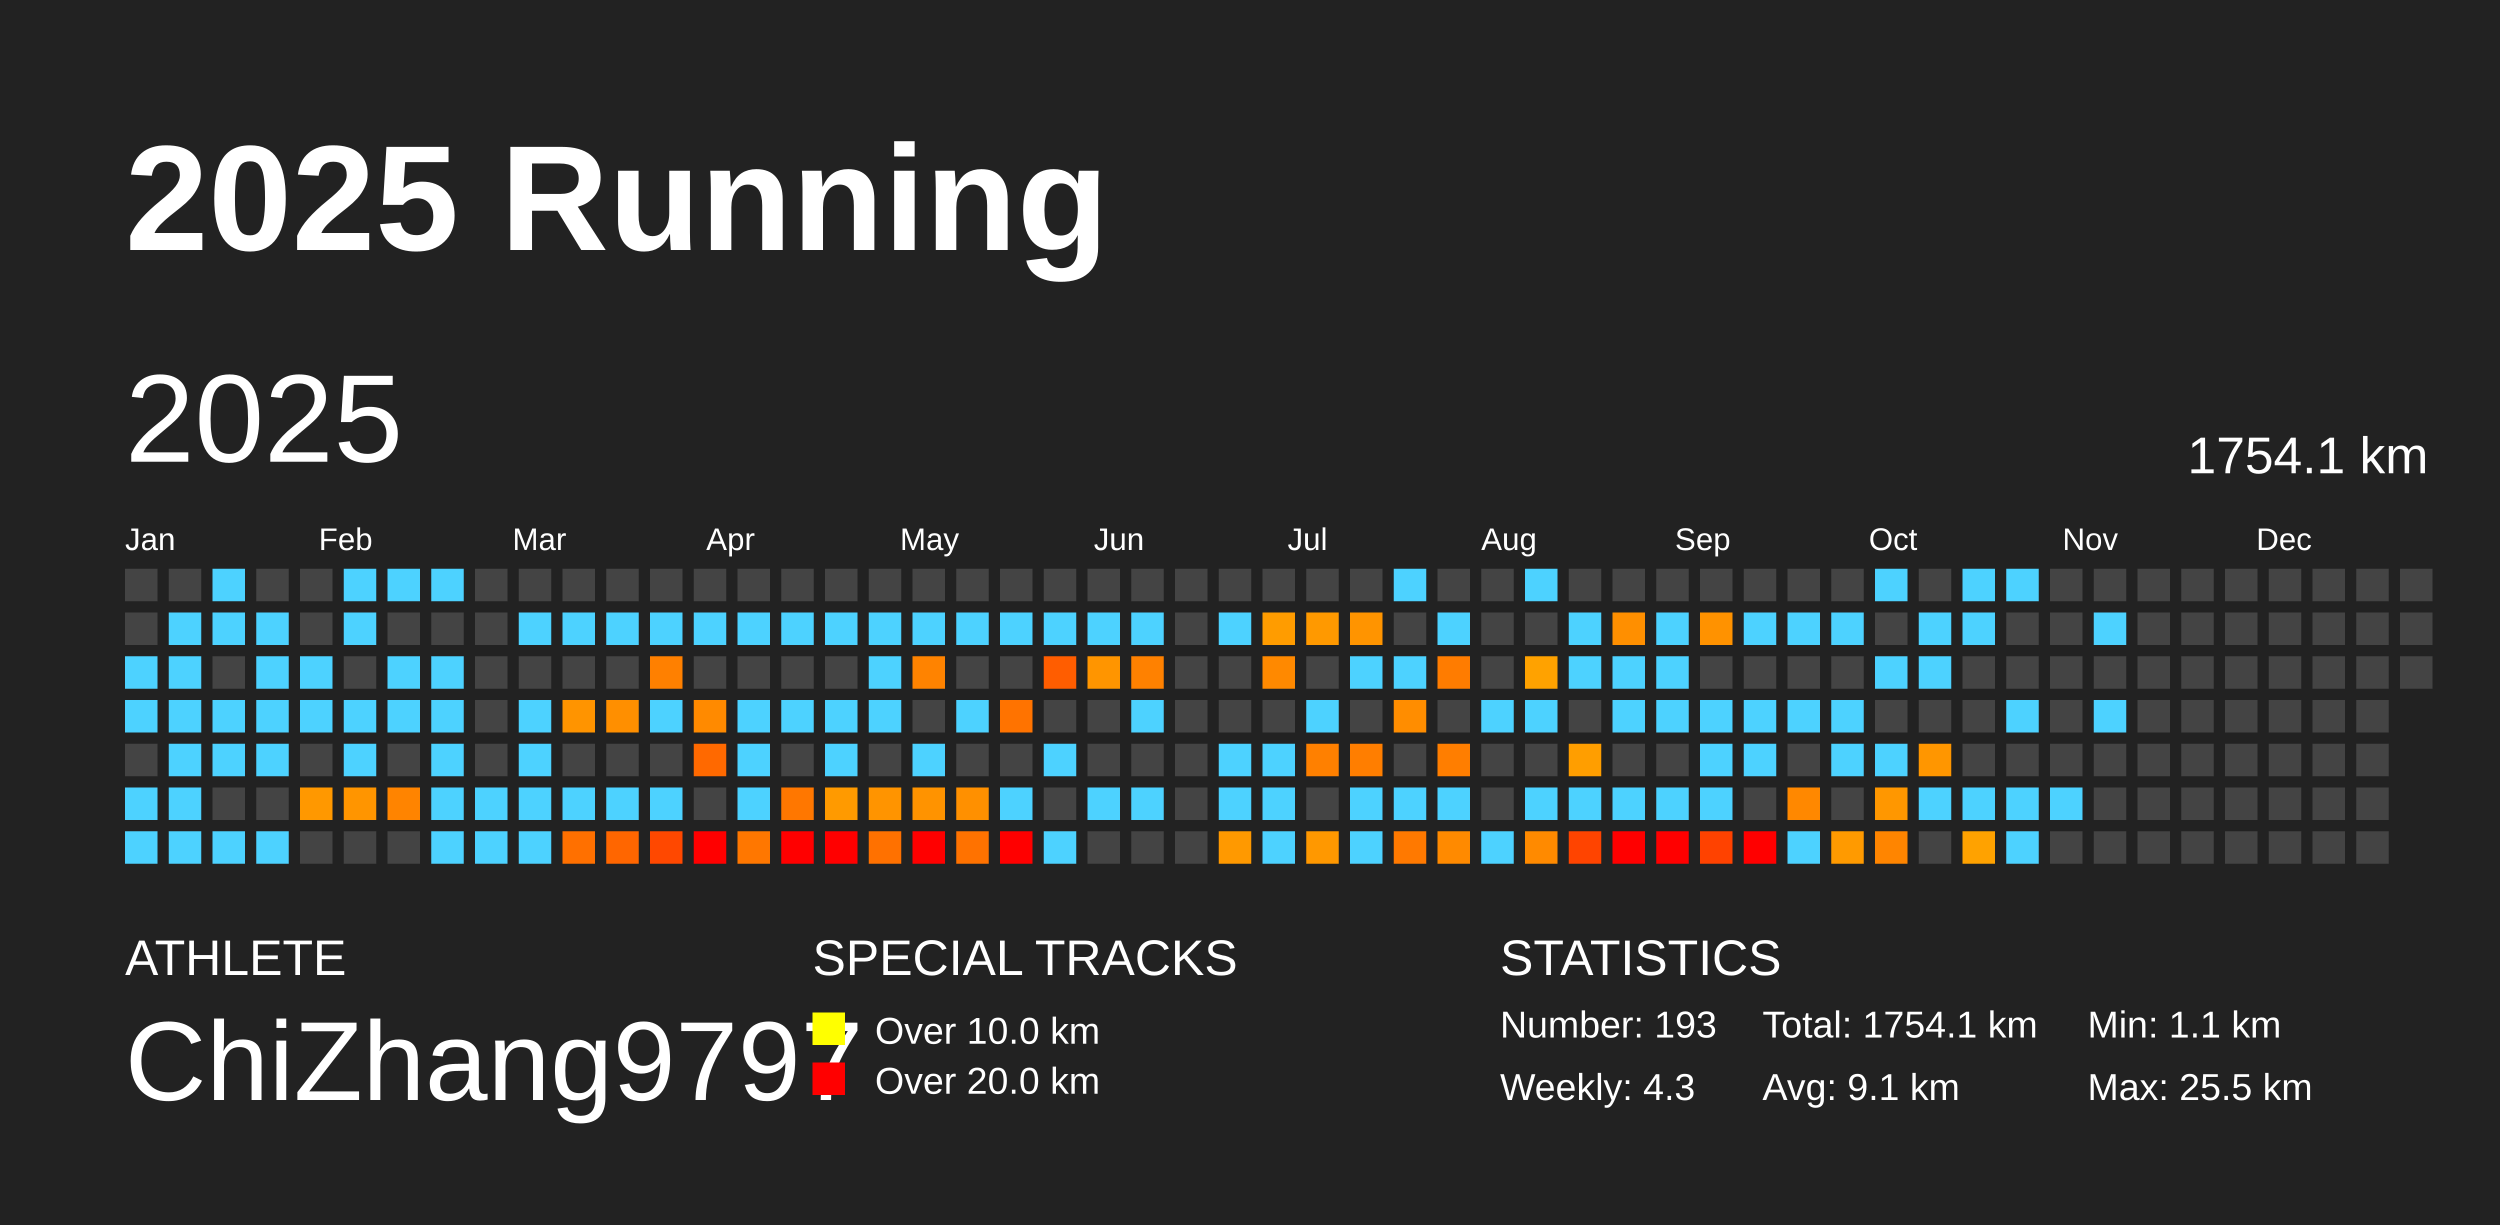
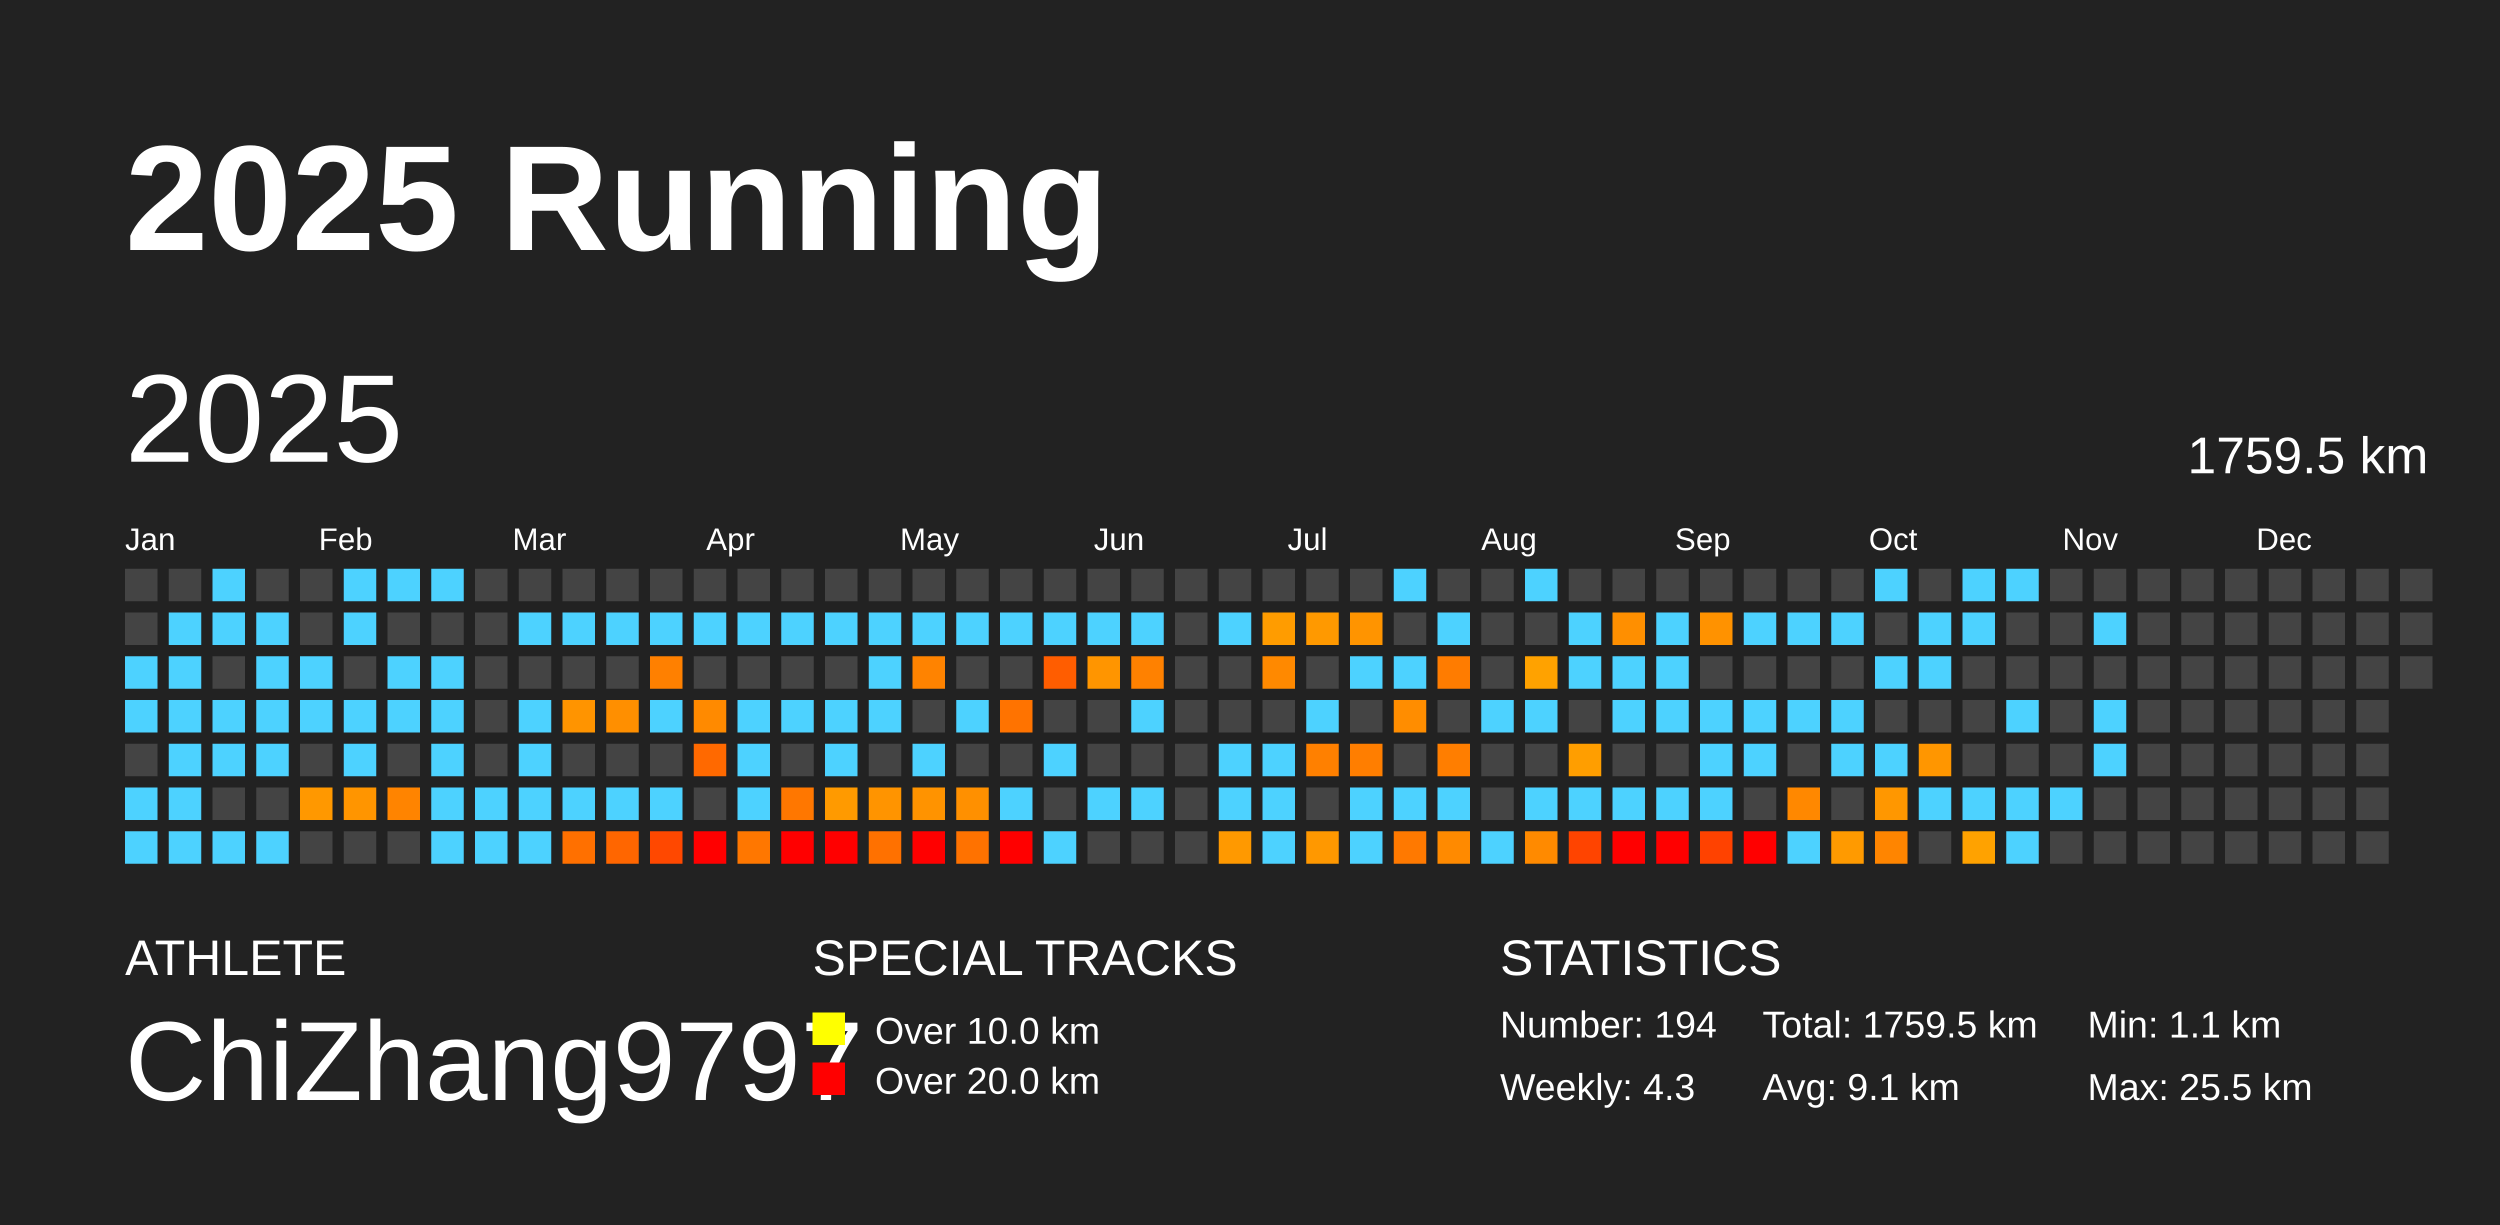
<svg xmlns="http://www.w3.org/2000/svg" baseProfile="full" height="98mm" version="1.1" viewBox="0,0,200,98" width="200mm">
  <defs />
  <rect fill="#222222" height="98" width="200" x="0" y="0" />
  <text fill="#FFFFFF" style="font-size:12px; font-family:Arial; font-weight:bold;" x="10" y="20">2025 Running</text>
  <text fill="#FFFFFF" style="font-size:4px; font-family:Arial" x="10" y="78">ATHLETE</text>
  <text fill="#FFFFFF" style="font-size:9px; font-family:Arial" x="10" y="88">ChiZhang9797</text>
  <text fill="#FFFFFF" style="font-size:4px; font-family:Arial" x="65" y="78">SPECIAL TRACKS</text>
  <rect fill="yellow" height="2.6" width="2.6" x="65" y="81" />
  <text fill="#FFFFFF" style="font-size:3px; font-family:Arial" x="70" y="83.5">Over 10.0 km</text>
  <rect fill="red" height="2.6" width="2.6" x="65" y="85" />
  <text fill="#FFFFFF" style="font-size:3px; font-family:Arial" x="70" y="87.5">Over 20.0 km</text>
  <text fill="#FFFFFF" style="font-size:4px; font-family:Arial" x="120" y="78">STATISTICS</text>
-   <text fill="#FFFFFF" style="font-size:3px; font-family:Arial" x="120" y="83">Number: 193</text>
+   <text fill="#FFFFFF" style="font-size:3px; font-family:Arial" x="120" y="83">Number: 194</text>
  <text fill="#FFFFFF" style="font-size:3px; font-family:Arial" x="120" y="88">Weekly: 4.3</text>
-   <text fill="#FFFFFF" style="font-size:3px; font-family:Arial" x="141" y="83">Total: 1754.1 km</text>
+   <text fill="#FFFFFF" style="font-size:3px; font-family:Arial" x="141" y="83">Total: 1759.5 km</text>
  <text fill="#FFFFFF" style="font-size:3px; font-family:Arial" x="141" y="88">Avg: 9.1 km</text>
  <text fill="#FFFFFF" style="font-size:3px; font-family:Arial" x="167" y="83">Min: 1.1 km</text>
  <text fill="#FFFFFF" style="font-size:3px; font-family:Arial" x="167" y="88">Max: 25.5 km</text>
  <text dominant-baseline="hanging" fill="#FFFFFF" style="font-size:10.0px; font-family:Arial;" x="10" y="30">2025</text>
-   <text dominant-baseline="hanging" fill="#FFFFFF" style="font-size:4.125px; font-family:Arial;" x="175" y="35">1754.1 km</text>
+   <text dominant-baseline="hanging" fill="#FFFFFF" style="font-size:4.125px; font-family:Arial;" x="175" y="35">1759.5 km</text>
  <text fill="#FFFFFF" style="font-size:2.5px; font-family:Arial" x="10.0" y="44">Jan</text>
  <text fill="#FFFFFF" style="font-size:2.5px; font-family:Arial" x="25.5" y="44">Feb</text>
  <text fill="#FFFFFF" style="font-size:2.5px; font-family:Arial" x="41.0" y="44">Mar</text>
  <text fill="#FFFFFF" style="font-size:2.5px; font-family:Arial" x="56.5" y="44">Apr</text>
  <text fill="#FFFFFF" style="font-size:2.5px; font-family:Arial" x="72.0" y="44">May</text>
  <text fill="#FFFFFF" style="font-size:2.5px; font-family:Arial" x="87.5" y="44">Jun</text>
  <text fill="#FFFFFF" style="font-size:2.5px; font-family:Arial" x="103.0" y="44">Jul</text>
  <text fill="#FFFFFF" style="font-size:2.5px; font-family:Arial" x="118.5" y="44">Aug</text>
  <text fill="#FFFFFF" style="font-size:2.5px; font-family:Arial" x="134.0" y="44">Sep</text>
  <text fill="#FFFFFF" style="font-size:2.5px; font-family:Arial" x="149.5" y="44">Oct</text>
  <text fill="#FFFFFF" style="font-size:2.5px; font-family:Arial" x="165.0" y="44">Nov</text>
  <text fill="#FFFFFF" style="font-size:2.5px; font-family:Arial" x="180.5" y="44">Dec</text>
  <rect fill="#444444" height="2.6" width="2.6" x="10.0" y="45.5" />
  <rect fill="#444444" height="2.6" width="2.6" x="10.0" y="49.0" />
  <rect fill="#4dd2ff" height="2.6" width="2.6" x="10.0" y="52.5" />
  <rect fill="#4dd2ff" height="2.6" width="2.6" x="10.0" y="56.0" />
  <rect fill="#444444" height="2.6" width="2.6" x="10.0" y="59.5" />
  <rect fill="#4dd2ff" height="2.6" width="2.6" x="10.0" y="63.0" />
  <rect fill="#4dd2ff" height="2.6" width="2.6" x="10.0" y="66.5" />
  <rect fill="#444444" height="2.6" width="2.6" x="13.5" y="45.5" />
  <rect fill="#4dd2ff" height="2.6" width="2.6" x="13.5" y="49.0" />
  <rect fill="#4dd2ff" height="2.6" width="2.6" x="13.5" y="52.5" />
  <rect fill="#4dd2ff" height="2.6" width="2.6" x="13.5" y="56.0" />
  <rect fill="#4dd2ff" height="2.6" width="2.6" x="13.5" y="59.5" />
  <rect fill="#4dd2ff" height="2.6" width="2.6" x="13.5" y="63.0" />
  <rect fill="#4dd2ff" height="2.6" width="2.6" x="13.5" y="66.5" />
  <rect fill="#4dd2ff" height="2.6" width="2.6" x="17.0" y="45.5" />
  <rect fill="#4dd2ff" height="2.6" width="2.6" x="17.0" y="49.0" />
  <rect fill="#444444" height="2.6" width="2.6" x="17.0" y="52.5" />
  <rect fill="#4dd2ff" height="2.6" width="2.6" x="17.0" y="56.0" />
  <rect fill="#4dd2ff" height="2.6" width="2.6" x="17.0" y="59.5" />
  <rect fill="#444444" height="2.6" width="2.6" x="17.0" y="63.0" />
  <rect fill="#4dd2ff" height="2.6" width="2.6" x="17.0" y="66.5" />
  <rect fill="#444444" height="2.6" width="2.6" x="20.5" y="45.5" />
  <rect fill="#4dd2ff" height="2.6" width="2.6" x="20.5" y="49.0" />
  <rect fill="#4dd2ff" height="2.6" width="2.6" x="20.5" y="52.5" />
  <rect fill="#4dd2ff" height="2.6" width="2.6" x="20.5" y="56.0" />
  <rect fill="#4dd2ff" height="2.6" width="2.6" x="20.5" y="59.5" />
  <rect fill="#444444" height="2.6" width="2.6" x="20.5" y="63.0" />
  <rect fill="#4dd2ff" height="2.6" width="2.6" x="20.5" y="66.5" />
  <rect fill="#444444" height="2.6" width="2.6" x="24.0" y="45.5" />
  <rect fill="#444444" height="2.6" width="2.6" x="24.0" y="49.0" />
  <rect fill="#4dd2ff" height="2.6" width="2.6" x="24.0" y="52.5" />
  <rect fill="#4dd2ff" height="2.6" width="2.6" x="24.0" y="56.0" />
  <rect fill="#444444" height="2.6" width="2.6" x="24.0" y="59.5" />
  <rect fill="#ff9800" height="2.6" width="2.6" x="24.0" y="63.0" />
  <rect fill="#444444" height="2.6" width="2.6" x="24.0" y="66.5" />
  <rect fill="#4dd2ff" height="2.6" width="2.6" x="27.5" y="45.5" />
  <rect fill="#4dd2ff" height="2.6" width="2.6" x="27.5" y="49.0" />
  <rect fill="#444444" height="2.6" width="2.6" x="27.5" y="52.5" />
  <rect fill="#4dd2ff" height="2.6" width="2.6" x="27.5" y="56.0" />
  <rect fill="#4dd2ff" height="2.6" width="2.6" x="27.5" y="59.5" />
  <rect fill="#ff9500" height="2.6" width="2.6" x="27.5" y="63.0" />
  <rect fill="#444444" height="2.6" width="2.6" x="27.5" y="66.5" />
  <rect fill="#4dd2ff" height="2.6" width="2.6" x="31.0" y="45.5" />
  <rect fill="#444444" height="2.6" width="2.6" x="31.0" y="49.0" />
  <rect fill="#4dd2ff" height="2.6" width="2.6" x="31.0" y="52.5" />
  <rect fill="#4dd2ff" height="2.6" width="2.6" x="31.0" y="56.0" />
  <rect fill="#444444" height="2.6" width="2.6" x="31.0" y="59.5" />
  <rect fill="#ff8400" height="2.6" width="2.6" x="31.0" y="63.0" />
  <rect fill="#444444" height="2.6" width="2.6" x="31.0" y="66.5" />
  <rect fill="#4dd2ff" height="2.6" width="2.6" x="34.5" y="45.5" />
  <rect fill="#444444" height="2.6" width="2.6" x="34.5" y="49.0" />
  <rect fill="#4dd2ff" height="2.6" width="2.6" x="34.5" y="52.5" />
  <rect fill="#4dd2ff" height="2.6" width="2.6" x="34.5" y="56.0" />
  <rect fill="#4dd2ff" height="2.6" width="2.6" x="34.5" y="59.5" />
  <rect fill="#4dd2ff" height="2.6" width="2.6" x="34.5" y="63.0" />
  <rect fill="#4dd2ff" height="2.6" width="2.6" x="34.5" y="66.5" />
  <rect fill="#444444" height="2.6" width="2.6" x="38.0" y="45.5" />
  <rect fill="#444444" height="2.6" width="2.6" x="38.0" y="49.0" />
  <rect fill="#444444" height="2.6" width="2.6" x="38.0" y="52.5" />
  <rect fill="#444444" height="2.6" width="2.6" x="38.0" y="56.0" />
  <rect fill="#444444" height="2.6" width="2.6" x="38.0" y="59.5" />
  <rect fill="#4dd2ff" height="2.6" width="2.6" x="38.0" y="63.0" />
  <rect fill="#4dd2ff" height="2.6" width="2.6" x="38.0" y="66.5" />
  <rect fill="#444444" height="2.6" width="2.6" x="41.5" y="45.5" />
  <rect fill="#4dd2ff" height="2.6" width="2.6" x="41.5" y="49.0" />
  <rect fill="#444444" height="2.6" width="2.6" x="41.5" y="52.5" />
  <rect fill="#4dd2ff" height="2.6" width="2.6" x="41.5" y="56.0" />
  <rect fill="#4dd2ff" height="2.6" width="2.6" x="41.5" y="59.5" />
  <rect fill="#4dd2ff" height="2.6" width="2.6" x="41.5" y="63.0" />
  <rect fill="#4dd2ff" height="2.6" width="2.6" x="41.5" y="66.5" />
  <rect fill="#444444" height="2.6" width="2.6" x="45.0" y="45.5" />
  <rect fill="#4dd2ff" height="2.6" width="2.6" x="45.0" y="49.0" />
  <rect fill="#444444" height="2.6" width="2.6" x="45.0" y="52.5" />
  <rect fill="#ff9400" height="2.6" width="2.6" x="45.0" y="56.0" />
  <rect fill="#444444" height="2.6" width="2.6" x="45.0" y="59.5" />
  <rect fill="#4dd2ff" height="2.6" width="2.6" x="45.0" y="63.0" />
  <rect fill="#ff7000" height="2.6" width="2.6" x="45.0" y="66.5" />
  <rect fill="#444444" height="2.6" width="2.6" x="48.5" y="45.5" />
  <rect fill="#4dd2ff" height="2.6" width="2.6" x="48.5" y="49.0" />
  <rect fill="#444444" height="2.6" width="2.6" x="48.5" y="52.5" />
  <rect fill="#ff8f00" height="2.6" width="2.6" x="48.5" y="56.0" />
  <rect fill="#444444" height="2.6" width="2.6" x="48.5" y="59.5" />
  <rect fill="#4dd2ff" height="2.6" width="2.6" x="48.5" y="63.0" />
  <rect fill="#ff6600" height="2.6" width="2.6" x="48.5" y="66.5" />
  <rect fill="#444444" height="2.6" width="2.6" x="52.0" y="45.5" />
  <rect fill="#4dd2ff" height="2.6" width="2.6" x="52.0" y="49.0" />
  <rect fill="#ff8000" height="2.6" width="2.6" x="52.0" y="52.5" />
  <rect fill="#4dd2ff" height="2.6" width="2.6" x="52.0" y="56.0" />
  <rect fill="#444444" height="2.6" width="2.6" x="52.0" y="59.5" />
  <rect fill="#4dd2ff" height="2.6" width="2.6" x="52.0" y="63.0" />
  <rect fill="#ff4800" height="2.6" width="2.6" x="52.0" y="66.5" />
  <rect fill="#444444" height="2.6" width="2.6" x="55.5" y="45.5" />
  <rect fill="#4dd2ff" height="2.6" width="2.6" x="55.5" y="49.0" />
  <rect fill="#444444" height="2.6" width="2.6" x="55.5" y="52.5" />
  <rect fill="#ff8a00" height="2.6" width="2.6" x="55.5" y="56.0" />
  <rect fill="#ff6900" height="2.6" width="2.6" x="55.5" y="59.5" />
  <rect fill="#444444" height="2.6" width="2.6" x="55.5" y="63.0" />
  <rect fill="red" height="2.6" width="2.6" x="55.5" y="66.5" />
  <rect fill="#444444" height="2.6" width="2.6" x="59.0" y="45.5" />
  <rect fill="#4dd2ff" height="2.6" width="2.6" x="59.0" y="49.0" />
  <rect fill="#444444" height="2.6" width="2.6" x="59.0" y="52.5" />
  <rect fill="#4dd2ff" height="2.6" width="2.6" x="59.0" y="56.0" />
  <rect fill="#4dd2ff" height="2.6" width="2.6" x="59.0" y="59.5" />
  <rect fill="#4dd2ff" height="2.6" width="2.6" x="59.0" y="63.0" />
  <rect fill="#ff7700" height="2.6" width="2.6" x="59.0" y="66.5" />
  <rect fill="#444444" height="2.6" width="2.6" x="62.5" y="45.5" />
  <rect fill="#4dd2ff" height="2.6" width="2.6" x="62.5" y="49.0" />
  <rect fill="#444444" height="2.6" width="2.6" x="62.5" y="52.5" />
  <rect fill="#4dd2ff" height="2.6" width="2.6" x="62.5" y="56.0" />
  <rect fill="#444444" height="2.6" width="2.6" x="62.5" y="59.5" />
  <rect fill="#ff7700" height="2.6" width="2.6" x="62.5" y="63.0" />
  <rect fill="red" height="2.6" width="2.6" x="62.5" y="66.5" />
  <rect fill="#444444" height="2.6" width="2.6" x="66.0" y="45.5" />
  <rect fill="#4dd2ff" height="2.6" width="2.6" x="66.0" y="49.0" />
  <rect fill="#444444" height="2.6" width="2.6" x="66.0" y="52.5" />
  <rect fill="#4dd2ff" height="2.6" width="2.6" x="66.0" y="56.0" />
  <rect fill="#4dd2ff" height="2.6" width="2.6" x="66.0" y="59.5" />
  <rect fill="#ff9a00" height="2.6" width="2.6" x="66.0" y="63.0" />
  <rect fill="red" height="2.6" width="2.6" x="66.0" y="66.5" />
  <rect fill="#444444" height="2.6" width="2.6" x="69.5" y="45.5" />
  <rect fill="#4dd2ff" height="2.6" width="2.6" x="69.5" y="49.0" />
  <rect fill="#4dd2ff" height="2.6" width="2.6" x="69.5" y="52.5" />
  <rect fill="#4dd2ff" height="2.6" width="2.6" x="69.5" y="56.0" />
  <rect fill="#444444" height="2.6" width="2.6" x="69.5" y="59.5" />
  <rect fill="#ff9400" height="2.6" width="2.6" x="69.5" y="63.0" />
  <rect fill="#ff7100" height="2.6" width="2.6" x="69.5" y="66.5" />
  <rect fill="#444444" height="2.6" width="2.6" x="73.0" y="45.5" />
  <rect fill="#4dd2ff" height="2.6" width="2.6" x="73.0" y="49.0" />
  <rect fill="#ff8300" height="2.6" width="2.6" x="73.0" y="52.5" />
  <rect fill="#444444" height="2.6" width="2.6" x="73.0" y="56.0" />
  <rect fill="#4dd2ff" height="2.6" width="2.6" x="73.0" y="59.5" />
  <rect fill="#ff9300" height="2.6" width="2.6" x="73.0" y="63.0" />
  <rect fill="red" height="2.6" width="2.6" x="73.0" y="66.5" />
  <rect fill="#444444" height="2.6" width="2.6" x="76.5" y="45.5" />
  <rect fill="#4dd2ff" height="2.6" width="2.6" x="76.5" y="49.0" />
  <rect fill="#444444" height="2.6" width="2.6" x="76.5" y="52.5" />
  <rect fill="#4dd2ff" height="2.6" width="2.6" x="76.5" y="56.0" />
  <rect fill="#444444" height="2.6" width="2.6" x="76.5" y="59.5" />
  <rect fill="#ff9000" height="2.6" width="2.6" x="76.5" y="63.0" />
  <rect fill="#ff7200" height="2.6" width="2.6" x="76.5" y="66.5" />
  <rect fill="#444444" height="2.6" width="2.6" x="80.0" y="45.5" />
  <rect fill="#4dd2ff" height="2.6" width="2.6" x="80.0" y="49.0" />
  <rect fill="#444444" height="2.6" width="2.6" x="80.0" y="52.5" />
  <rect fill="#ff7300" height="2.6" width="2.6" x="80.0" y="56.0" />
  <rect fill="#444444" height="2.6" width="2.6" x="80.0" y="59.5" />
  <rect fill="#4dd2ff" height="2.6" width="2.6" x="80.0" y="63.0" />
  <rect fill="red" height="2.6" width="2.6" x="80.0" y="66.5" />
  <rect fill="#444444" height="2.6" width="2.6" x="83.5" y="45.5" />
  <rect fill="#4dd2ff" height="2.6" width="2.6" x="83.5" y="49.0" />
  <rect fill="#ff5d00" height="2.6" width="2.6" x="83.5" y="52.5" />
  <rect fill="#444444" height="2.6" width="2.6" x="83.5" y="56.0" />
  <rect fill="#4dd2ff" height="2.6" width="2.6" x="83.5" y="59.5" />
  <rect fill="#444444" height="2.6" width="2.6" x="83.5" y="63.0" />
  <rect fill="#4dd2ff" height="2.6" width="2.6" x="83.5" y="66.5" />
  <rect fill="#444444" height="2.6" width="2.6" x="87.0" y="45.5" />
  <rect fill="#4dd2ff" height="2.6" width="2.6" x="87.0" y="49.0" />
  <rect fill="#ff9500" height="2.6" width="2.6" x="87.0" y="52.5" />
  <rect fill="#444444" height="2.6" width="2.6" x="87.0" y="56.0" />
  <rect fill="#444444" height="2.6" width="2.6" x="87.0" y="59.5" />
  <rect fill="#4dd2ff" height="2.6" width="2.6" x="87.0" y="63.0" />
  <rect fill="#444444" height="2.6" width="2.6" x="87.0" y="66.5" />
  <rect fill="#444444" height="2.6" width="2.6" x="90.5" y="45.5" />
  <rect fill="#4dd2ff" height="2.6" width="2.6" x="90.5" y="49.0" />
  <rect fill="#ff8100" height="2.6" width="2.6" x="90.5" y="52.5" />
  <rect fill="#4dd2ff" height="2.6" width="2.6" x="90.5" y="56.0" />
  <rect fill="#444444" height="2.6" width="2.6" x="90.5" y="59.5" />
  <rect fill="#4dd2ff" height="2.6" width="2.6" x="90.5" y="63.0" />
  <rect fill="#444444" height="2.6" width="2.6" x="90.5" y="66.5" />
  <rect fill="#444444" height="2.6" width="2.6" x="94.0" y="45.5" />
  <rect fill="#444444" height="2.6" width="2.6" x="94.0" y="49.0" />
  <rect fill="#444444" height="2.6" width="2.6" x="94.0" y="52.5" />
  <rect fill="#444444" height="2.6" width="2.6" x="94.0" y="56.0" />
  <rect fill="#444444" height="2.6" width="2.6" x="94.0" y="59.5" />
  <rect fill="#444444" height="2.6" width="2.6" x="94.0" y="63.0" />
  <rect fill="#444444" height="2.6" width="2.6" x="94.0" y="66.5" />
  <rect fill="#444444" height="2.6" width="2.6" x="97.5" y="45.5" />
  <rect fill="#4dd2ff" height="2.6" width="2.6" x="97.5" y="49.0" />
  <rect fill="#444444" height="2.6" width="2.6" x="97.5" y="52.5" />
  <rect fill="#444444" height="2.6" width="2.6" x="97.5" y="56.0" />
  <rect fill="#4dd2ff" height="2.6" width="2.6" x="97.5" y="59.5" />
  <rect fill="#4dd2ff" height="2.6" width="2.6" x="97.5" y="63.0" />
  <rect fill="#ff9900" height="2.6" width="2.6" x="97.5" y="66.5" />
  <rect fill="#444444" height="2.6" width="2.6" x="101.0" y="45.5" />
  <rect fill="#ff9c00" height="2.6" width="2.6" x="101.0" y="49.0" />
  <rect fill="#ff8900" height="2.6" width="2.6" x="101.0" y="52.5" />
  <rect fill="#444444" height="2.6" width="2.6" x="101.0" y="56.0" />
  <rect fill="#4dd2ff" height="2.6" width="2.6" x="101.0" y="59.5" />
  <rect fill="#4dd2ff" height="2.6" width="2.6" x="101.0" y="63.0" />
  <rect fill="#4dd2ff" height="2.6" width="2.6" x="101.0" y="66.5" />
  <rect fill="#444444" height="2.6" width="2.6" x="104.5" y="45.5" />
  <rect fill="#ff9900" height="2.6" width="2.6" x="104.5" y="49.0" />
  <rect fill="#444444" height="2.6" width="2.6" x="104.5" y="52.5" />
  <rect fill="#4dd2ff" height="2.6" width="2.6" x="104.5" y="56.0" />
  <rect fill="#ff8000" height="2.6" width="2.6" x="104.5" y="59.5" />
  <rect fill="#444444" height="2.6" width="2.6" x="104.5" y="63.0" />
  <rect fill="#ff9800" height="2.6" width="2.6" x="104.5" y="66.5" />
  <rect fill="#444444" height="2.6" width="2.6" x="108.0" y="45.5" />
  <rect fill="#ff9400" height="2.6" width="2.6" x="108.0" y="49.0" />
  <rect fill="#4dd2ff" height="2.6" width="2.6" x="108.0" y="52.5" />
  <rect fill="#444444" height="2.6" width="2.6" x="108.0" y="56.0" />
  <rect fill="#ff7e00" height="2.6" width="2.6" x="108.0" y="59.5" />
  <rect fill="#4dd2ff" height="2.6" width="2.6" x="108.0" y="63.0" />
  <rect fill="#4dd2ff" height="2.6" width="2.6" x="108.0" y="66.5" />
  <rect fill="#4dd2ff" height="2.6" width="2.6" x="111.5" y="45.5" />
  <rect fill="#444444" height="2.6" width="2.6" x="111.5" y="49.0" />
  <rect fill="#4dd2ff" height="2.6" width="2.6" x="111.5" y="52.5" />
  <rect fill="#ff8d00" height="2.6" width="2.6" x="111.5" y="56.0" />
  <rect fill="#444444" height="2.6" width="2.6" x="111.5" y="59.5" />
  <rect fill="#4dd2ff" height="2.6" width="2.6" x="111.5" y="63.0" />
  <rect fill="#ff7900" height="2.6" width="2.6" x="111.5" y="66.5" />
  <rect fill="#444444" height="2.6" width="2.6" x="115.0" y="45.5" />
  <rect fill="#4dd2ff" height="2.6" width="2.6" x="115.0" y="49.0" />
  <rect fill="#ff7c00" height="2.6" width="2.6" x="115.0" y="52.5" />
  <rect fill="#444444" height="2.6" width="2.6" x="115.0" y="56.0" />
  <rect fill="#ff7e00" height="2.6" width="2.6" x="115.0" y="59.5" />
  <rect fill="#4dd2ff" height="2.6" width="2.6" x="115.0" y="63.0" />
  <rect fill="#ff8a00" height="2.6" width="2.6" x="115.0" y="66.5" />
  <rect fill="#444444" height="2.6" width="2.6" x="118.5" y="45.5" />
  <rect fill="#444444" height="2.6" width="2.6" x="118.5" y="49.0" />
  <rect fill="#444444" height="2.6" width="2.6" x="118.5" y="52.5" />
  <rect fill="#4dd2ff" height="2.6" width="2.6" x="118.5" y="56.0" />
  <rect fill="#444444" height="2.6" width="2.6" x="118.5" y="59.5" />
  <rect fill="#444444" height="2.6" width="2.6" x="118.5" y="63.0" />
  <rect fill="#4dd2ff" height="2.6" width="2.6" x="118.5" y="66.5" />
  <rect fill="#4dd2ff" height="2.6" width="2.6" x="122.0" y="45.5" />
  <rect fill="#444444" height="2.6" width="2.6" x="122.0" y="49.0" />
  <rect fill="#ffa200" height="2.6" width="2.6" x="122.0" y="52.5" />
  <rect fill="#4dd2ff" height="2.6" width="2.6" x="122.0" y="56.0" />
  <rect fill="#444444" height="2.6" width="2.6" x="122.0" y="59.5" />
  <rect fill="#4dd2ff" height="2.6" width="2.6" x="122.0" y="63.0" />
  <rect fill="#ff8a00" height="2.6" width="2.6" x="122.0" y="66.5" />
  <rect fill="#444444" height="2.6" width="2.6" x="125.5" y="45.5" />
  <rect fill="#4dd2ff" height="2.6" width="2.6" x="125.5" y="49.0" />
  <rect fill="#4dd2ff" height="2.6" width="2.6" x="125.5" y="52.5" />
  <rect fill="#444444" height="2.6" width="2.6" x="125.5" y="56.0" />
  <rect fill="#ff9e00" height="2.6" width="2.6" x="125.5" y="59.5" />
  <rect fill="#4dd2ff" height="2.6" width="2.6" x="125.5" y="63.0" />
  <rect fill="#ff4400" height="2.6" width="2.6" x="125.5" y="66.5" />
  <rect fill="#444444" height="2.6" width="2.6" x="129.0" y="45.5" />
  <rect fill="#ff8f00" height="2.6" width="2.6" x="129.0" y="49.0" />
  <rect fill="#4dd2ff" height="2.6" width="2.6" x="129.0" y="52.5" />
  <rect fill="#4dd2ff" height="2.6" width="2.6" x="129.0" y="56.0" />
  <rect fill="#444444" height="2.6" width="2.6" x="129.0" y="59.5" />
  <rect fill="#4dd2ff" height="2.6" width="2.6" x="129.0" y="63.0" />
  <rect fill="red" height="2.6" width="2.6" x="129.0" y="66.5" />
  <rect fill="#444444" height="2.6" width="2.6" x="132.5" y="45.5" />
  <rect fill="#4dd2ff" height="2.6" width="2.6" x="132.5" y="49.0" />
  <rect fill="#4dd2ff" height="2.6" width="2.6" x="132.5" y="52.5" />
  <rect fill="#4dd2ff" height="2.6" width="2.6" x="132.5" y="56.0" />
  <rect fill="#444444" height="2.6" width="2.6" x="132.5" y="59.5" />
  <rect fill="#4dd2ff" height="2.6" width="2.6" x="132.5" y="63.0" />
  <rect fill="red" height="2.6" width="2.6" x="132.5" y="66.5" />
  <rect fill="#444444" height="2.6" width="2.6" x="136.0" y="45.5" />
  <rect fill="#ff9200" height="2.6" width="2.6" x="136.0" y="49.0" />
  <rect fill="#444444" height="2.6" width="2.6" x="136.0" y="52.5" />
  <rect fill="#4dd2ff" height="2.6" width="2.6" x="136.0" y="56.0" />
  <rect fill="#4dd2ff" height="2.6" width="2.6" x="136.0" y="59.5" />
  <rect fill="#4dd2ff" height="2.6" width="2.6" x="136.0" y="63.0" />
  <rect fill="#ff4200" height="2.6" width="2.6" x="136.0" y="66.5" />
  <rect fill="#444444" height="2.6" width="2.6" x="139.5" y="45.5" />
  <rect fill="#4dd2ff" height="2.6" width="2.6" x="139.5" y="49.0" />
  <rect fill="#444444" height="2.6" width="2.6" x="139.5" y="52.5" />
  <rect fill="#4dd2ff" height="2.6" width="2.6" x="139.5" y="56.0" />
  <rect fill="#4dd2ff" height="2.6" width="2.6" x="139.5" y="59.5" />
  <rect fill="#444444" height="2.6" width="2.6" x="139.5" y="63.0" />
  <rect fill="red" height="2.6" width="2.6" x="139.5" y="66.5" />
  <rect fill="#444444" height="2.6" width="2.6" x="143.0" y="45.5" />
  <rect fill="#4dd2ff" height="2.6" width="2.6" x="143.0" y="49.0" />
  <rect fill="#444444" height="2.6" width="2.6" x="143.0" y="52.5" />
  <rect fill="#4dd2ff" height="2.6" width="2.6" x="143.0" y="56.0" />
  <rect fill="#444444" height="2.6" width="2.6" x="143.0" y="59.5" />
  <rect fill="#ff8800" height="2.6" width="2.6" x="143.0" y="63.0" />
  <rect fill="#4dd2ff" height="2.6" width="2.6" x="143.0" y="66.5" />
  <rect fill="#444444" height="2.6" width="2.6" x="146.5" y="45.5" />
  <rect fill="#4dd2ff" height="2.6" width="2.6" x="146.5" y="49.0" />
  <rect fill="#444444" height="2.6" width="2.6" x="146.5" y="52.5" />
  <rect fill="#4dd2ff" height="2.6" width="2.6" x="146.5" y="56.0" />
  <rect fill="#4dd2ff" height="2.6" width="2.6" x="146.5" y="59.5" />
  <rect fill="#444444" height="2.6" width="2.6" x="146.5" y="63.0" />
  <rect fill="#ff9a00" height="2.6" width="2.6" x="146.5" y="66.5" />
  <rect fill="#4dd2ff" height="2.6" width="2.6" x="150.0" y="45.5" />
  <rect fill="#444444" height="2.6" width="2.6" x="150.0" y="49.0" />
  <rect fill="#4dd2ff" height="2.6" width="2.6" x="150.0" y="52.5" />
  <rect fill="#444444" height="2.6" width="2.6" x="150.0" y="56.0" />
  <rect fill="#4dd2ff" height="2.6" width="2.6" x="150.0" y="59.5" />
  <rect fill="#ff9700" height="2.6" width="2.6" x="150.0" y="63.0" />
  <rect fill="#ff8500" height="2.6" width="2.6" x="150.0" y="66.5" />
  <rect fill="#444444" height="2.6" width="2.6" x="153.5" y="45.5" />
  <rect fill="#4dd2ff" height="2.6" width="2.6" x="153.5" y="49.0" />
  <rect fill="#4dd2ff" height="2.6" width="2.6" x="153.5" y="52.5" />
  <rect fill="#444444" height="2.6" width="2.6" x="153.5" y="56.0" />
  <rect fill="#ff9600" height="2.6" width="2.6" x="153.5" y="59.5" />
  <rect fill="#4dd2ff" height="2.6" width="2.6" x="153.5" y="63.0" />
  <rect fill="#444444" height="2.6" width="2.6" x="153.5" y="66.5" />
  <rect fill="#4dd2ff" height="2.6" width="2.6" x="157.0" y="45.5" />
  <rect fill="#4dd2ff" height="2.6" width="2.6" x="157.0" y="49.0" />
  <rect fill="#444444" height="2.6" width="2.6" x="157.0" y="52.5" />
  <rect fill="#444444" height="2.6" width="2.6" x="157.0" y="56.0" />
  <rect fill="#444444" height="2.6" width="2.6" x="157.0" y="59.5" />
  <rect fill="#4dd2ff" height="2.6" width="2.6" x="157.0" y="63.0" />
  <rect fill="#ffa200" height="2.6" width="2.6" x="157.0" y="66.5" />
  <rect fill="#4dd2ff" height="2.6" width="2.6" x="160.5" y="45.5" />
  <rect fill="#444444" height="2.6" width="2.6" x="160.5" y="49.0" />
  <rect fill="#444444" height="2.6" width="2.6" x="160.5" y="52.5" />
  <rect fill="#4dd2ff" height="2.6" width="2.6" x="160.5" y="56.0" />
  <rect fill="#444444" height="2.6" width="2.6" x="160.5" y="59.5" />
  <rect fill="#4dd2ff" height="2.6" width="2.6" x="160.5" y="63.0" />
  <rect fill="#4dd2ff" height="2.6" width="2.6" x="160.5" y="66.5" />
  <rect fill="#444444" height="2.6" width="2.6" x="164.0" y="45.5" />
  <rect fill="#444444" height="2.6" width="2.6" x="164.0" y="49.0" />
  <rect fill="#444444" height="2.6" width="2.6" x="164.0" y="52.5" />
  <rect fill="#444444" height="2.6" width="2.6" x="164.0" y="56.0" />
  <rect fill="#444444" height="2.6" width="2.6" x="164.0" y="59.5" />
  <rect fill="#4dd2ff" height="2.6" width="2.6" x="164.0" y="63.0" />
  <rect fill="#444444" height="2.6" width="2.6" x="164.0" y="66.5" />
  <rect fill="#444444" height="2.6" width="2.6" x="167.5" y="45.5" />
  <rect fill="#4dd2ff" height="2.6" width="2.6" x="167.5" y="49.0" />
  <rect fill="#444444" height="2.6" width="2.6" x="167.5" y="52.5" />
  <rect fill="#4dd2ff" height="2.6" width="2.6" x="167.5" y="56.0" />
-   <rect fill="#444444" height="2.6" width="2.6" x="167.5" y="59.5" />
+   <rect fill="#4dd2ff" height="2.6" width="2.6" x="167.5" y="59.5" />
  <rect fill="#444444" height="2.6" width="2.6" x="167.5" y="63.0" />
  <rect fill="#444444" height="2.6" width="2.6" x="167.5" y="66.5" />
  <rect fill="#444444" height="2.6" width="2.6" x="171.0" y="45.5" />
  <rect fill="#444444" height="2.6" width="2.6" x="171.0" y="49.0" />
  <rect fill="#444444" height="2.6" width="2.6" x="171.0" y="52.5" />
  <rect fill="#444444" height="2.6" width="2.6" x="171.0" y="56.0" />
  <rect fill="#444444" height="2.6" width="2.6" x="171.0" y="59.5" />
  <rect fill="#444444" height="2.6" width="2.6" x="171.0" y="63.0" />
  <rect fill="#444444" height="2.6" width="2.6" x="171.0" y="66.5" />
  <rect fill="#444444" height="2.6" width="2.6" x="174.5" y="45.5" />
  <rect fill="#444444" height="2.6" width="2.6" x="174.5" y="49.0" />
  <rect fill="#444444" height="2.6" width="2.6" x="174.5" y="52.5" />
  <rect fill="#444444" height="2.6" width="2.6" x="174.5" y="56.0" />
  <rect fill="#444444" height="2.6" width="2.6" x="174.5" y="59.5" />
  <rect fill="#444444" height="2.6" width="2.6" x="174.5" y="63.0" />
  <rect fill="#444444" height="2.6" width="2.6" x="174.5" y="66.5" />
  <rect fill="#444444" height="2.6" width="2.6" x="178.0" y="45.5" />
  <rect fill="#444444" height="2.6" width="2.6" x="178.0" y="49.0" />
  <rect fill="#444444" height="2.6" width="2.6" x="178.0" y="52.5" />
  <rect fill="#444444" height="2.6" width="2.6" x="178.0" y="56.0" />
  <rect fill="#444444" height="2.6" width="2.6" x="178.0" y="59.5" />
  <rect fill="#444444" height="2.6" width="2.6" x="178.0" y="63.0" />
  <rect fill="#444444" height="2.6" width="2.6" x="178.0" y="66.5" />
  <rect fill="#444444" height="2.6" width="2.6" x="181.5" y="45.5" />
  <rect fill="#444444" height="2.6" width="2.6" x="181.5" y="49.0" />
  <rect fill="#444444" height="2.6" width="2.6" x="181.5" y="52.5" />
  <rect fill="#444444" height="2.6" width="2.6" x="181.5" y="56.0" />
  <rect fill="#444444" height="2.6" width="2.6" x="181.5" y="59.5" />
  <rect fill="#444444" height="2.6" width="2.6" x="181.5" y="63.0" />
  <rect fill="#444444" height="2.6" width="2.6" x="181.5" y="66.5" />
  <rect fill="#444444" height="2.6" width="2.6" x="185.0" y="45.5" />
  <rect fill="#444444" height="2.6" width="2.6" x="185.0" y="49.0" />
  <rect fill="#444444" height="2.6" width="2.6" x="185.0" y="52.5" />
  <rect fill="#444444" height="2.6" width="2.6" x="185.0" y="56.0" />
  <rect fill="#444444" height="2.6" width="2.6" x="185.0" y="59.5" />
  <rect fill="#444444" height="2.6" width="2.6" x="185.0" y="63.0" />
  <rect fill="#444444" height="2.6" width="2.6" x="185.0" y="66.5" />
  <rect fill="#444444" height="2.6" width="2.6" x="188.5" y="45.5" />
  <rect fill="#444444" height="2.6" width="2.6" x="188.5" y="49.0" />
  <rect fill="#444444" height="2.6" width="2.6" x="188.5" y="52.5" />
  <rect fill="#444444" height="2.6" width="2.6" x="188.5" y="56.0" />
  <rect fill="#444444" height="2.6" width="2.6" x="188.5" y="59.5" />
  <rect fill="#444444" height="2.6" width="2.6" x="188.5" y="63.0" />
  <rect fill="#444444" height="2.6" width="2.6" x="188.5" y="66.5" />
  <rect fill="#444444" height="2.6" width="2.6" x="192.0" y="45.5" />
  <rect fill="#444444" height="2.6" width="2.6" x="192.0" y="49.0" />
  <rect fill="#444444" height="2.6" width="2.6" x="192.0" y="52.5" />
</svg>
